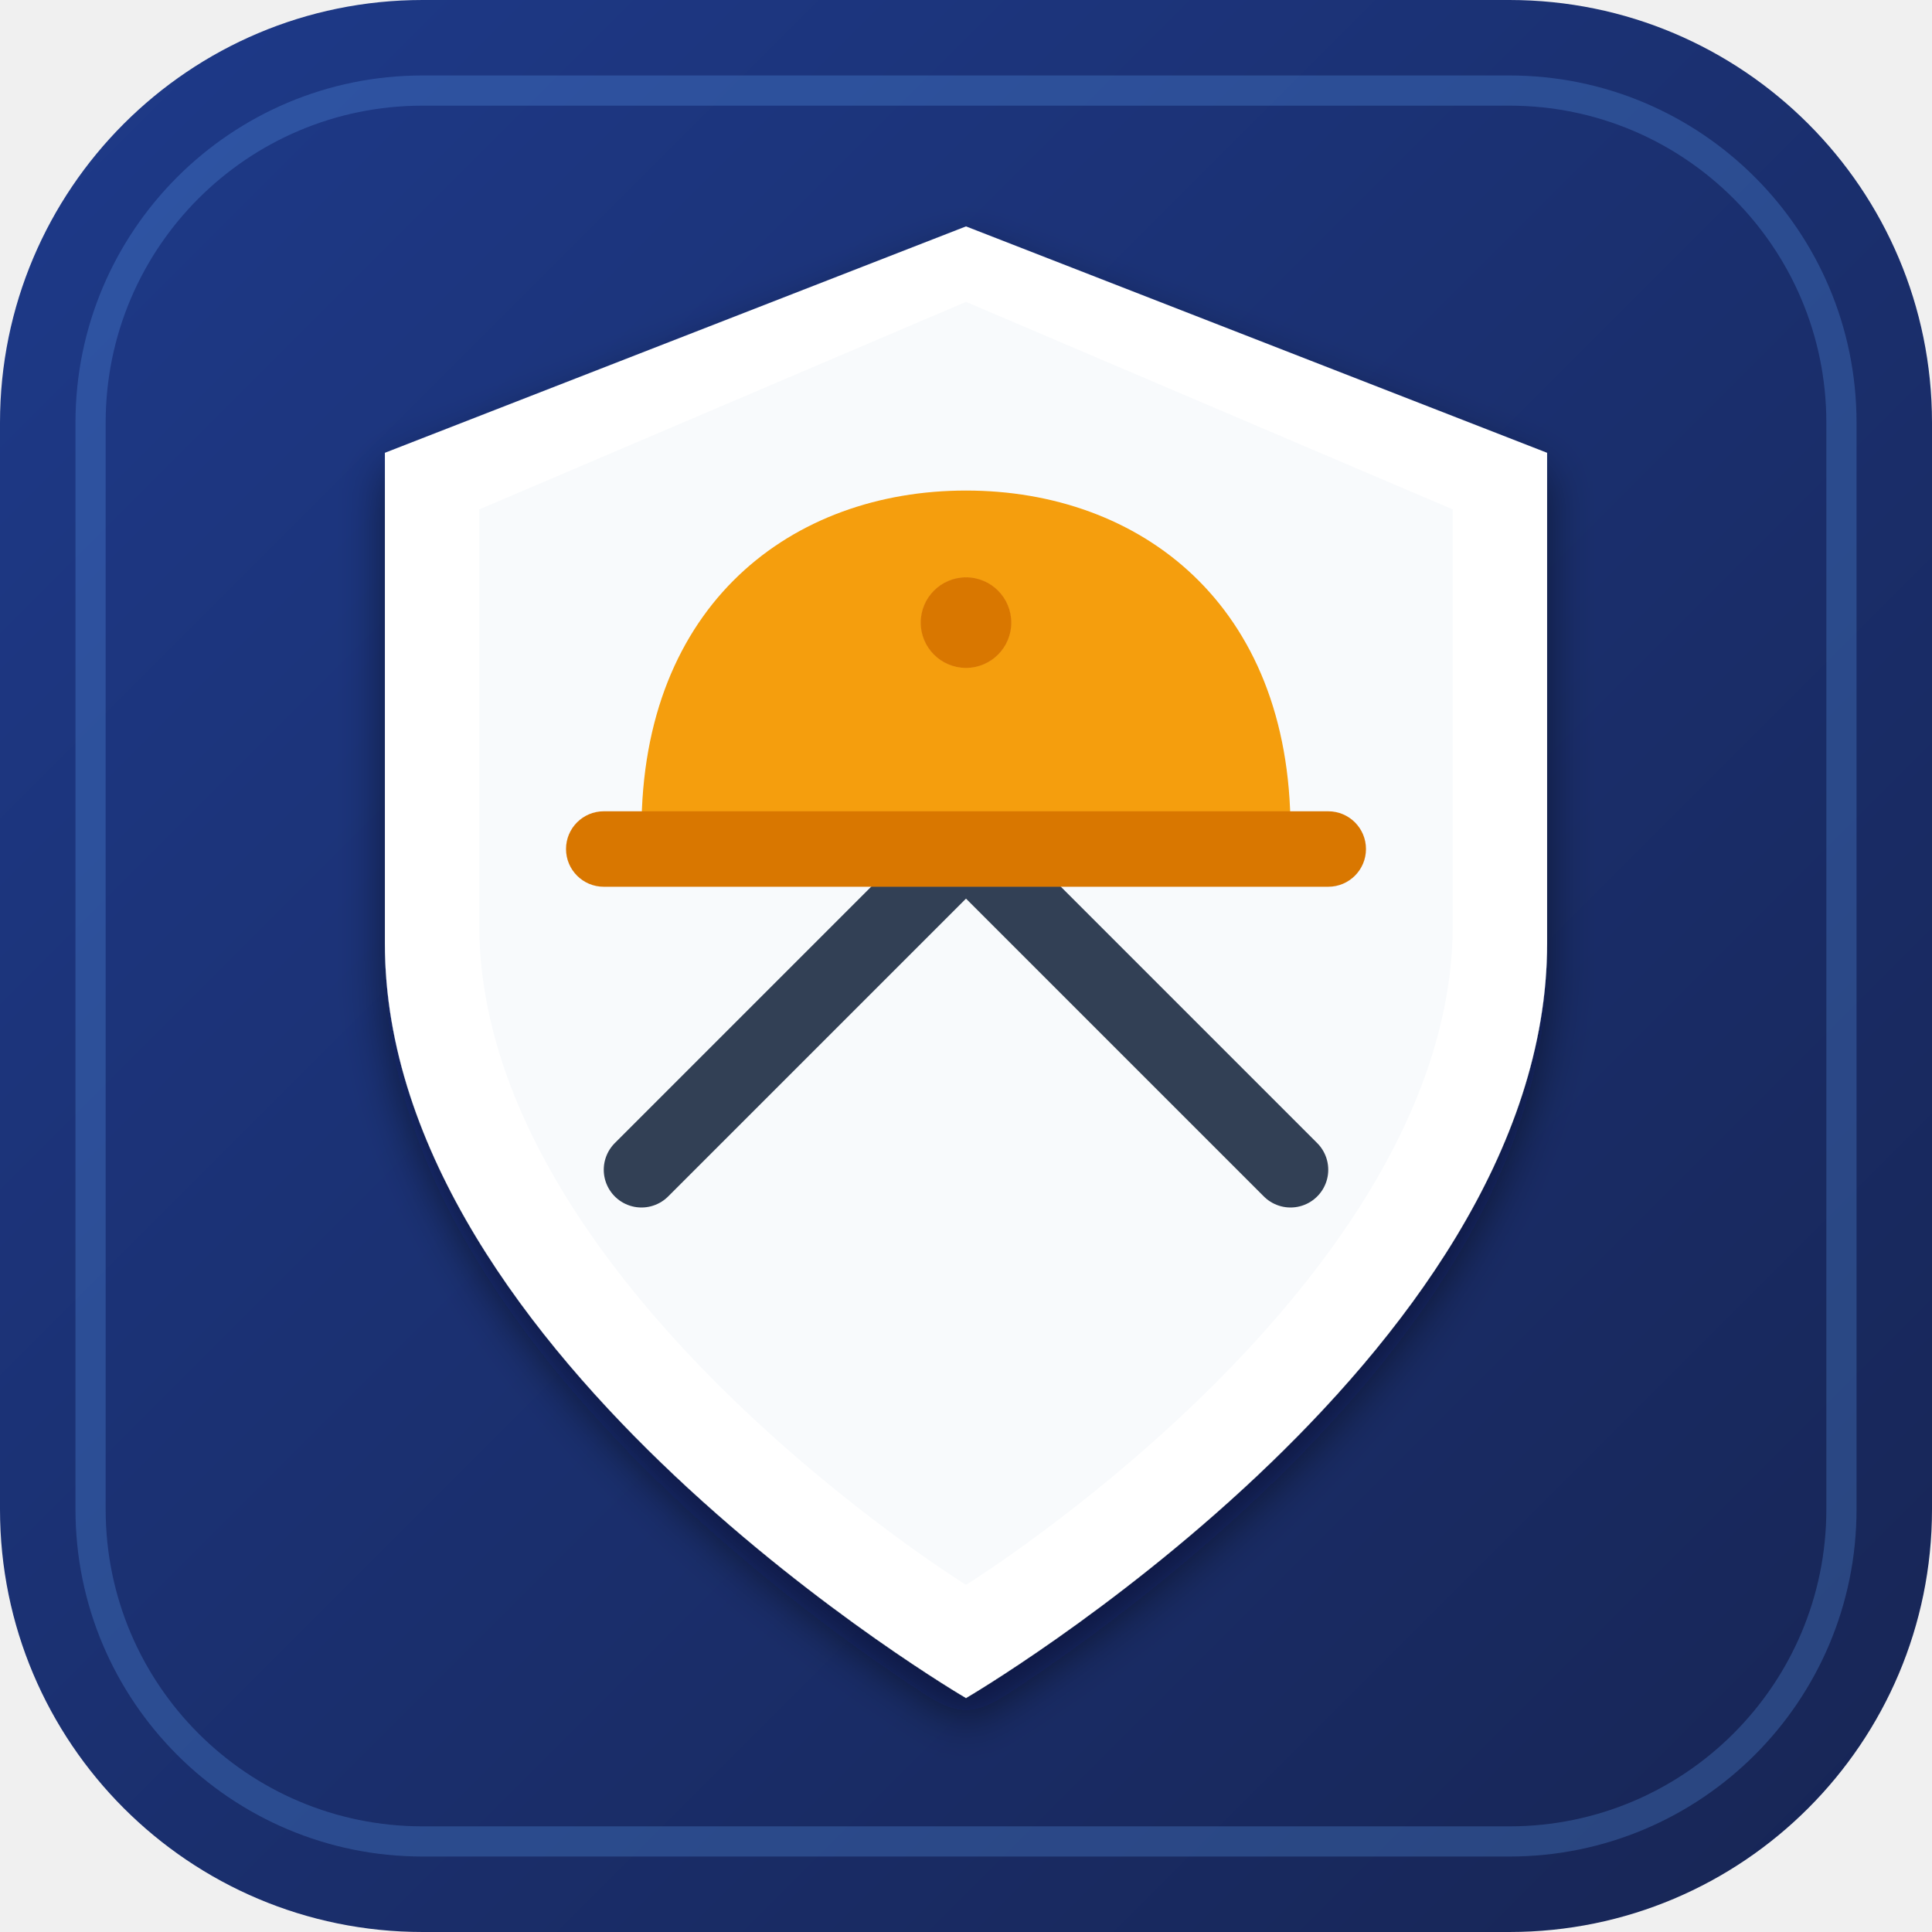
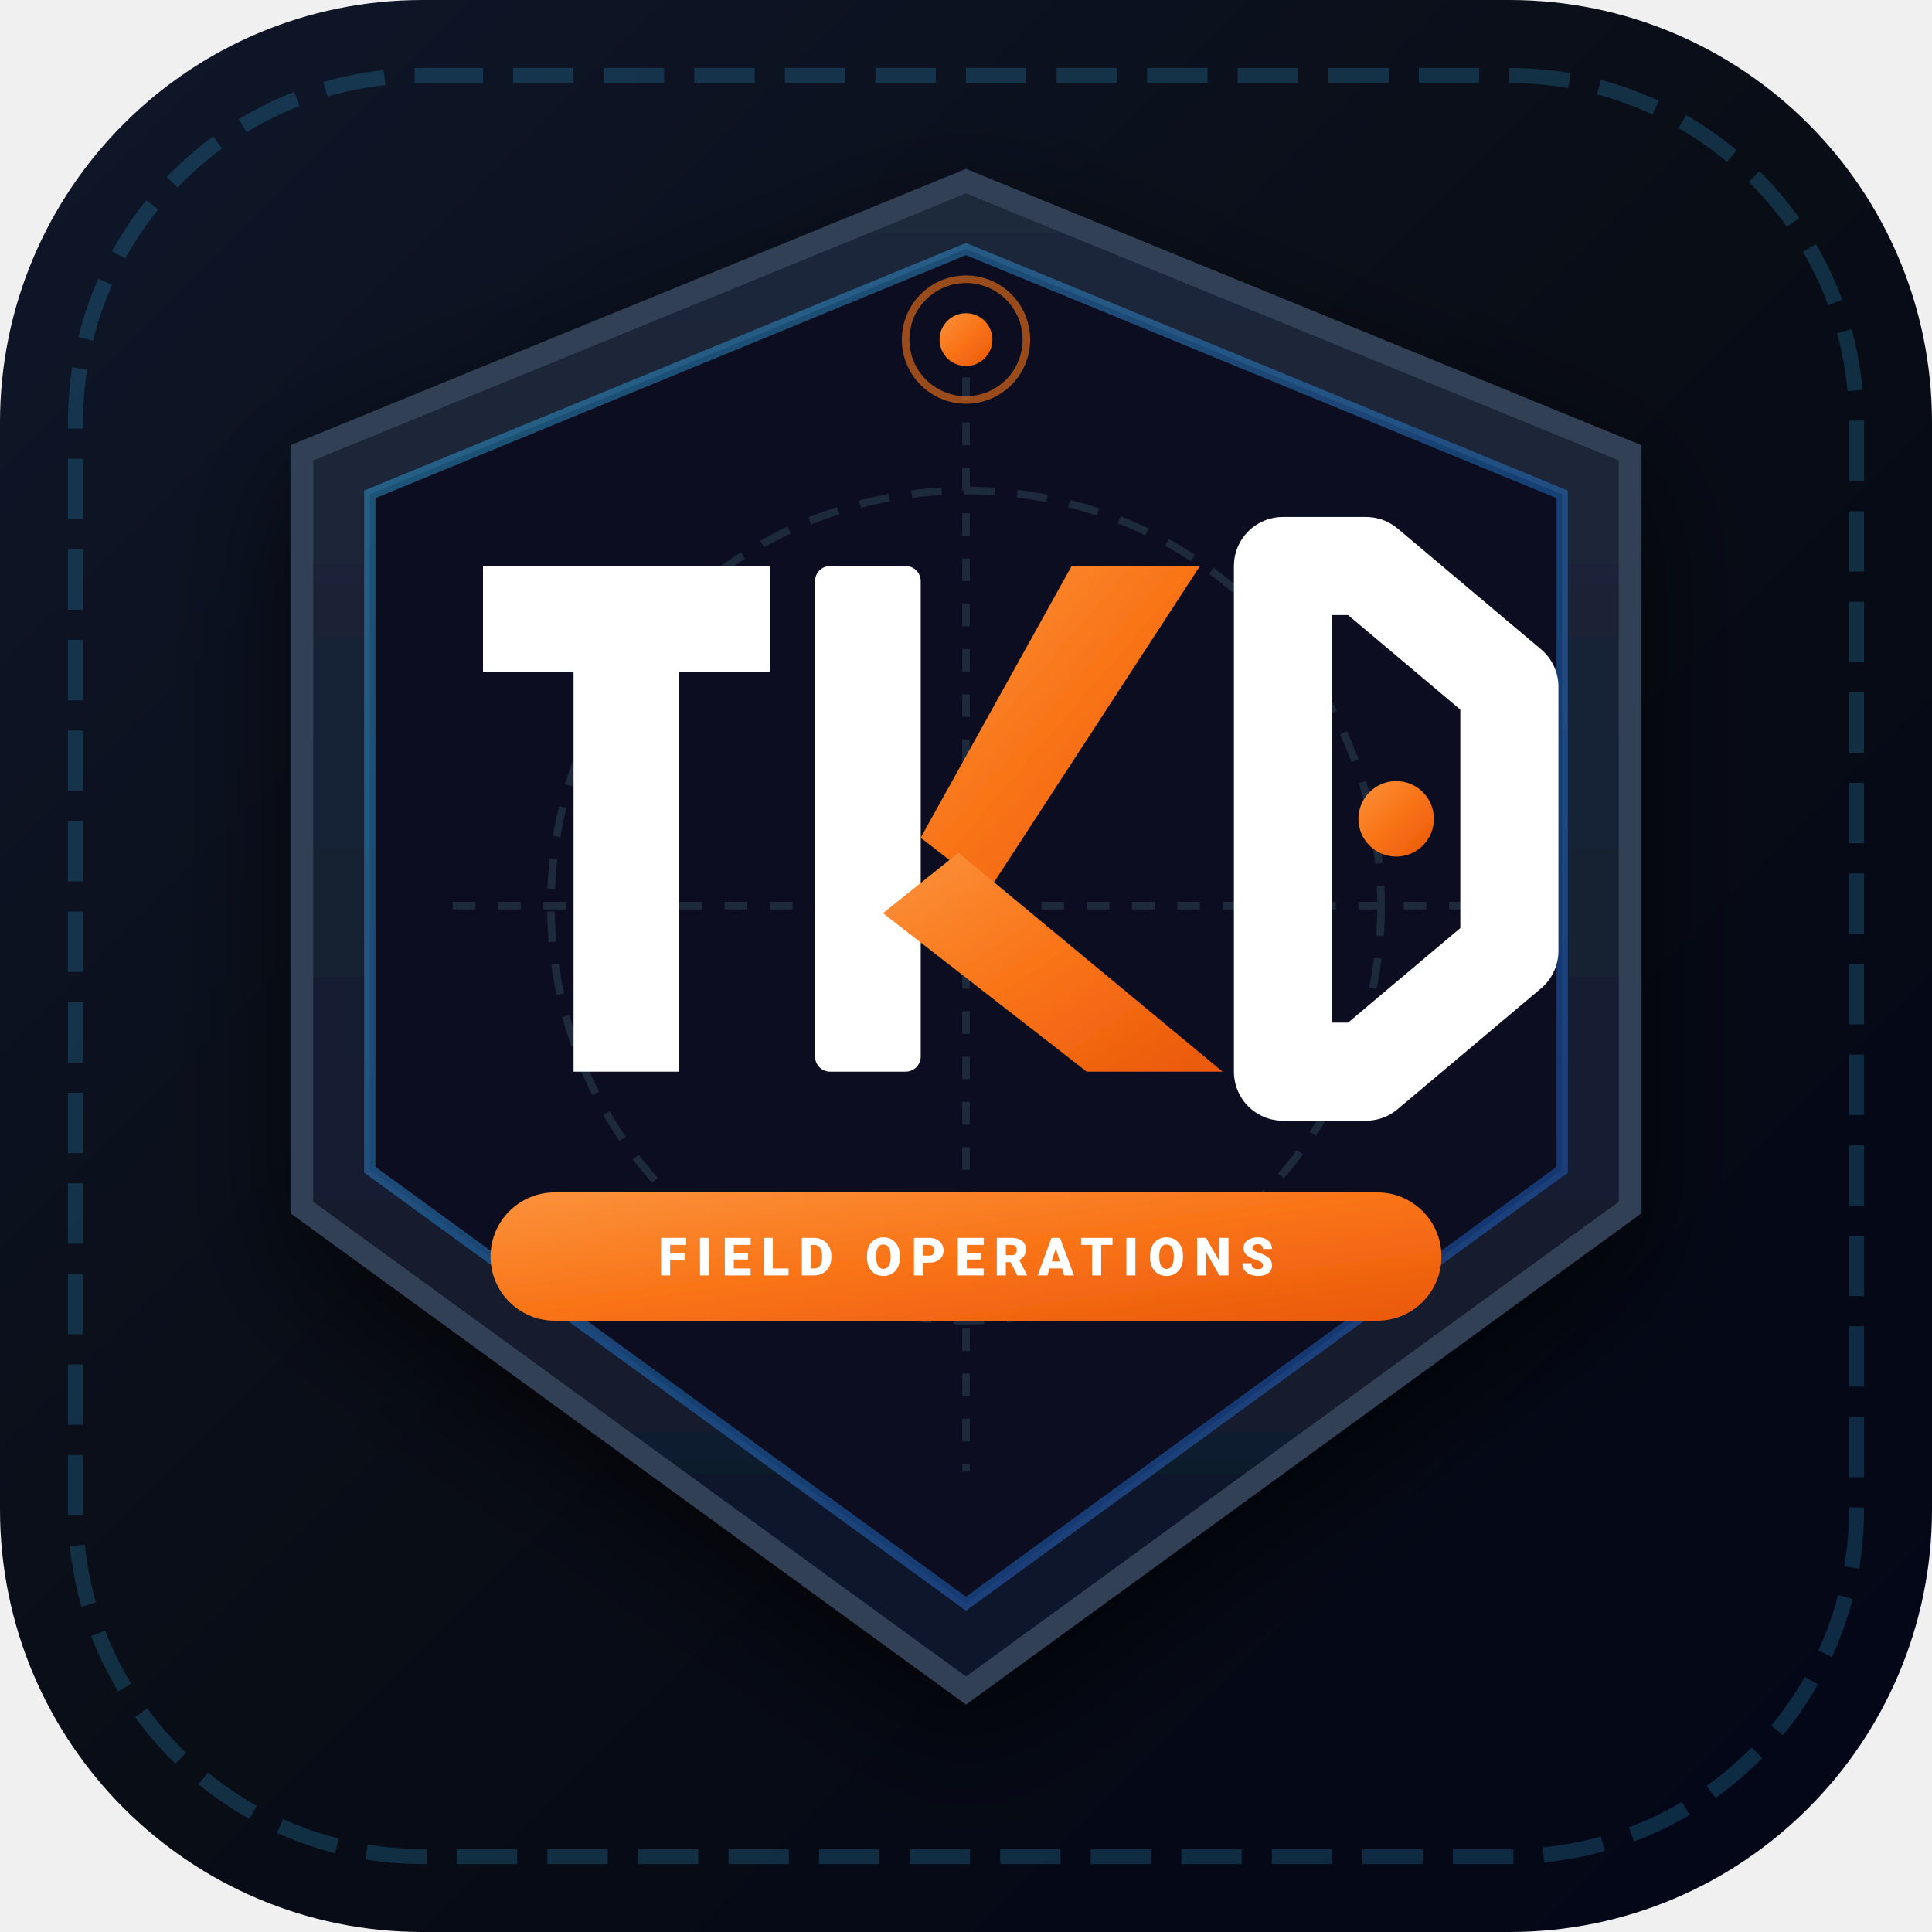
<svg xmlns="http://www.w3.org/2000/svg" viewBox="0 0 512 512" width="100%" height="100%">
  <defs>
-     <linearGradient id="bgGrad" x1="0%" y1="0%" x2="100%" y2="100%">
-       <stop offset="0%" stop-color="#1e3a8a" />
-       <stop offset="100%" stop-color="#172554" />
+     <linearGradient id="tkoBg" x1="0%" y1="0%" x2="100%" y2="100%">
+       <stop offset="0%" stop-color="#0f172a" />
+       <stop offset="50%" stop-color="#090d16" />
+       <stop offset="100%" stop-color="#020617" />
    </linearGradient>
-     <filter id="shadow" x="-10%" y="-10%" width="120%" height="120%">
-       <feDropShadow dx="0" dy="6" stdDeviation="6" flood-color="#020617" flood-opacity="0.5" />
+     <linearGradient id="orangeGlow" x1="0%" y1="0%" x2="100%" y2="100%">
+       <stop offset="0%" stop-color="#fb923c" />
+       <stop offset="50%" stop-color="#f97316" />
+       <stop offset="100%" stop-color="#ea580c" />
+     </linearGradient>
+     <linearGradient id="blueGlow" x1="0%" y1="0%" x2="100%" y2="100%">
+       <stop offset="0%" stop-color="#38bdf8" />
+       <stop offset="100%" stop-color="#2563eb" />
+     </linearGradient>
+     <linearGradient id="shieldGrad" x1="0%" y1="0%" x2="0%" y2="100%">
+       <stop offset="0%" stop-color="#1e293b" />
+       <stop offset="100%" stop-color="#0f172a" />
+     </linearGradient>
+     <filter id="badgeShadow" x="-20%" y="-20%" width="140%" height="140%">
+       <feDropShadow dx="0" dy="12" stdDeviation="16" flood-color="#000000" flood-opacity="0.65" />
    </filter>
  </defs>
-   <rect width="512" height="512" rx="112" fill="url(#bgGrad)" />
-   <rect x="24" y="24" width="464" height="464" rx="88" fill="none" stroke="#60a5fa" stroke-width="8" stroke-opacity="0.25" />
-   <g filter="url(#shadow)">
-     <path d="M256,60 L410,120 L410,250 C410,360 256,450 256,450 C256,450 102,360 102,250 L102,120 Z" fill="#ffffff" />
-     <path d="M256,80 L385,135 L385,245 C385,340 256,420 256,420 C256,420 127,340 127,245 L127,135 Z" fill="#f8fafc" />
-     <g stroke="#334155" stroke-width="20" stroke-linecap="round">
-       <line x1="170" y1="310" x2="260" y2="220" />
-       <line x1="342" y1="310" x2="252" y2="220" />
+   <rect width="512" height="512" rx="112" fill="url(#tkoBg)" />
+   <rect x="20" y="20" width="472" height="472" rx="92" fill="none" stroke="#38bdf8" stroke-width="4" stroke-opacity="0.2" stroke-dasharray="16 8" />
+   <g filter="url(#badgeShadow)">
+     <polygon points="256,48 432,120 432,320 256,448 80,320 80,120" fill="url(#shieldGrad)" stroke="#334155" stroke-width="6" />
+     <polygon points="256,66 414,131 414,310 256,425 98,310 98,131" fill="#0b1120" stroke="url(#blueGlow)" stroke-width="3" stroke-opacity="0.4" />
+     <line x1="120" y1="240" x2="392" y2="240" stroke="#1e293b" stroke-width="2" stroke-dasharray="6 6" />
+     <line x1="256" y1="100" x2="256" y2="390" stroke="#1e293b" stroke-width="2" stroke-dasharray="6 6" />
+     <circle cx="256" cy="240" r="110" fill="none" stroke="#1e293b" stroke-width="2" stroke-dasharray="8 6" />
+     <g fill="#ffffff">
+       <path d="M128,150 L204,150 L204,178 L180,178 L180,284 L152,284 L152,178 L128,178 Z" />
    </g>
-     <path d="M170,220 C170,160 210,130 256,130 C302,130 342,160 342,220 Z" fill="#f59e0b" />
-     <rect x="150" y="215" width="212" height="20" rx="10" fill="#d97706" />
-     <circle cx="256" cy="165" r="12" fill="#d97706" />
+     <g>
+       <rect x="216" y="150" width="28" height="134" rx="4" fill="#ffffff" />
+       <polygon points="244,222 284,150 318,150 262,236" fill="url(#orangeGlow)" />
+       <polygon points="254,226 324,284 288,284 234,242" fill="url(#orangeGlow)" />
+     </g>
+     <g>
+       <polygon points="368,150 404,180 404,254 368,284 336,284 336,150" fill="#ffffff" opacity="0.0" />
+       <path d="M362,150 L400,182 L400,252 L362,284 L340,284 L340,150 Z" fill="none" stroke="#ffffff" stroke-width="26" stroke-linejoin="round" />
+       <circle cx="370" cy="217" r="10" fill="url(#orangeGlow)" />
+     </g>
+     <g transform="translate(0, 316)">
+       <rect x="130" y="0" width="252" height="34" rx="17" fill="url(#orangeGlow)" />
+       <text x="256" y="22" fill="#ffffff" font-family="-apple-system, BlinkMacSystemFont, 'Segoe UI', Roboto, sans-serif" font-size="14" font-weight="900" letter-spacing="2.5" text-anchor="middle">
+         FIELD OPERATIONS
+       </text>
+     </g>
+     <circle cx="256" cy="90" r="7" fill="url(#orangeGlow)" />
+     <circle cx="256" cy="90" r="16" fill="none" stroke="#f97316" stroke-width="2" opacity="0.6" />
  </g>
</svg>
